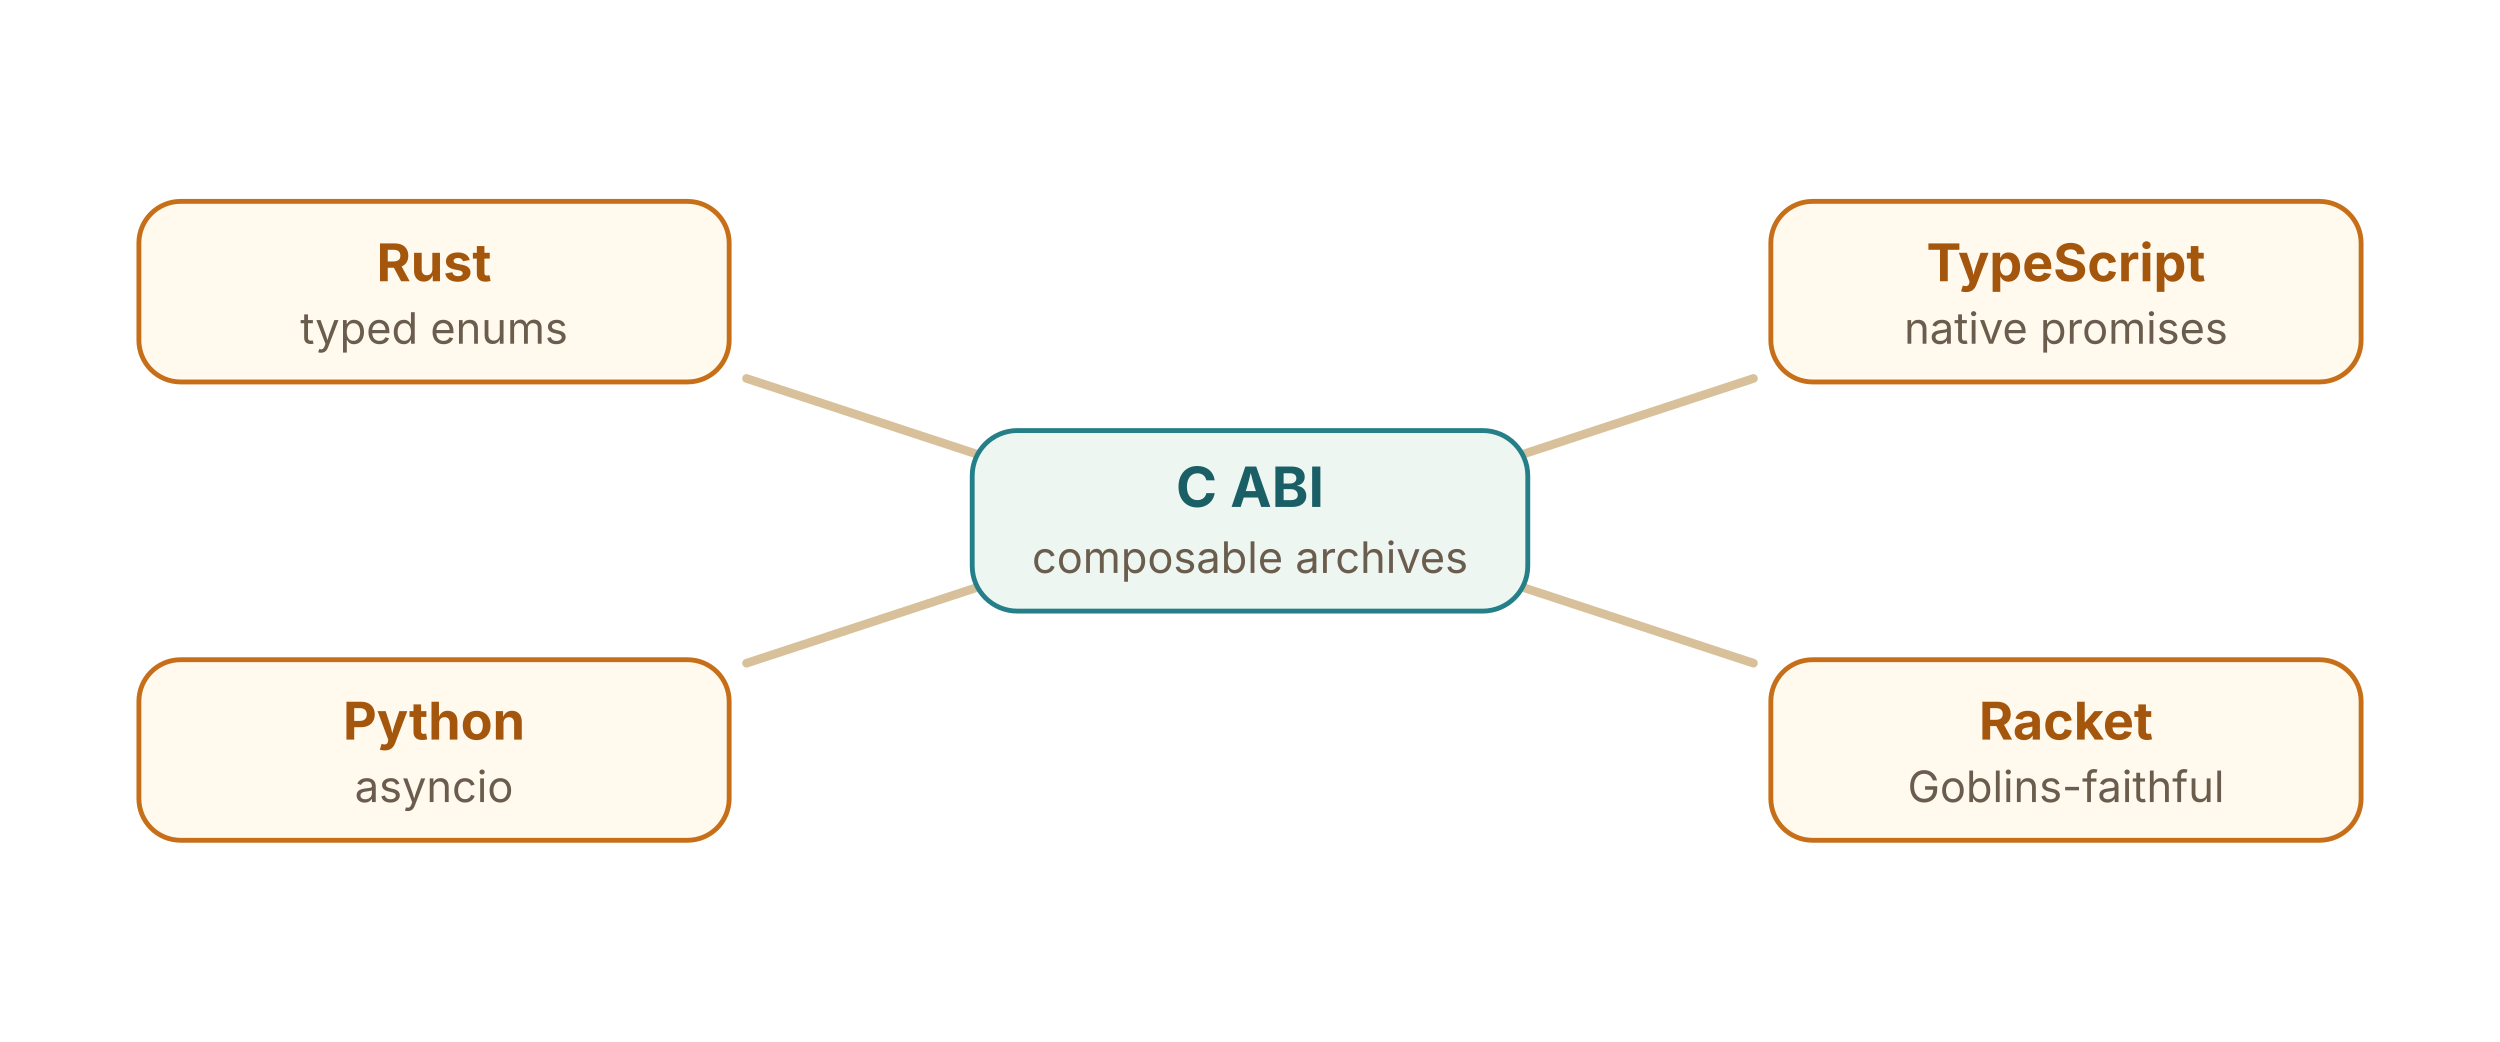
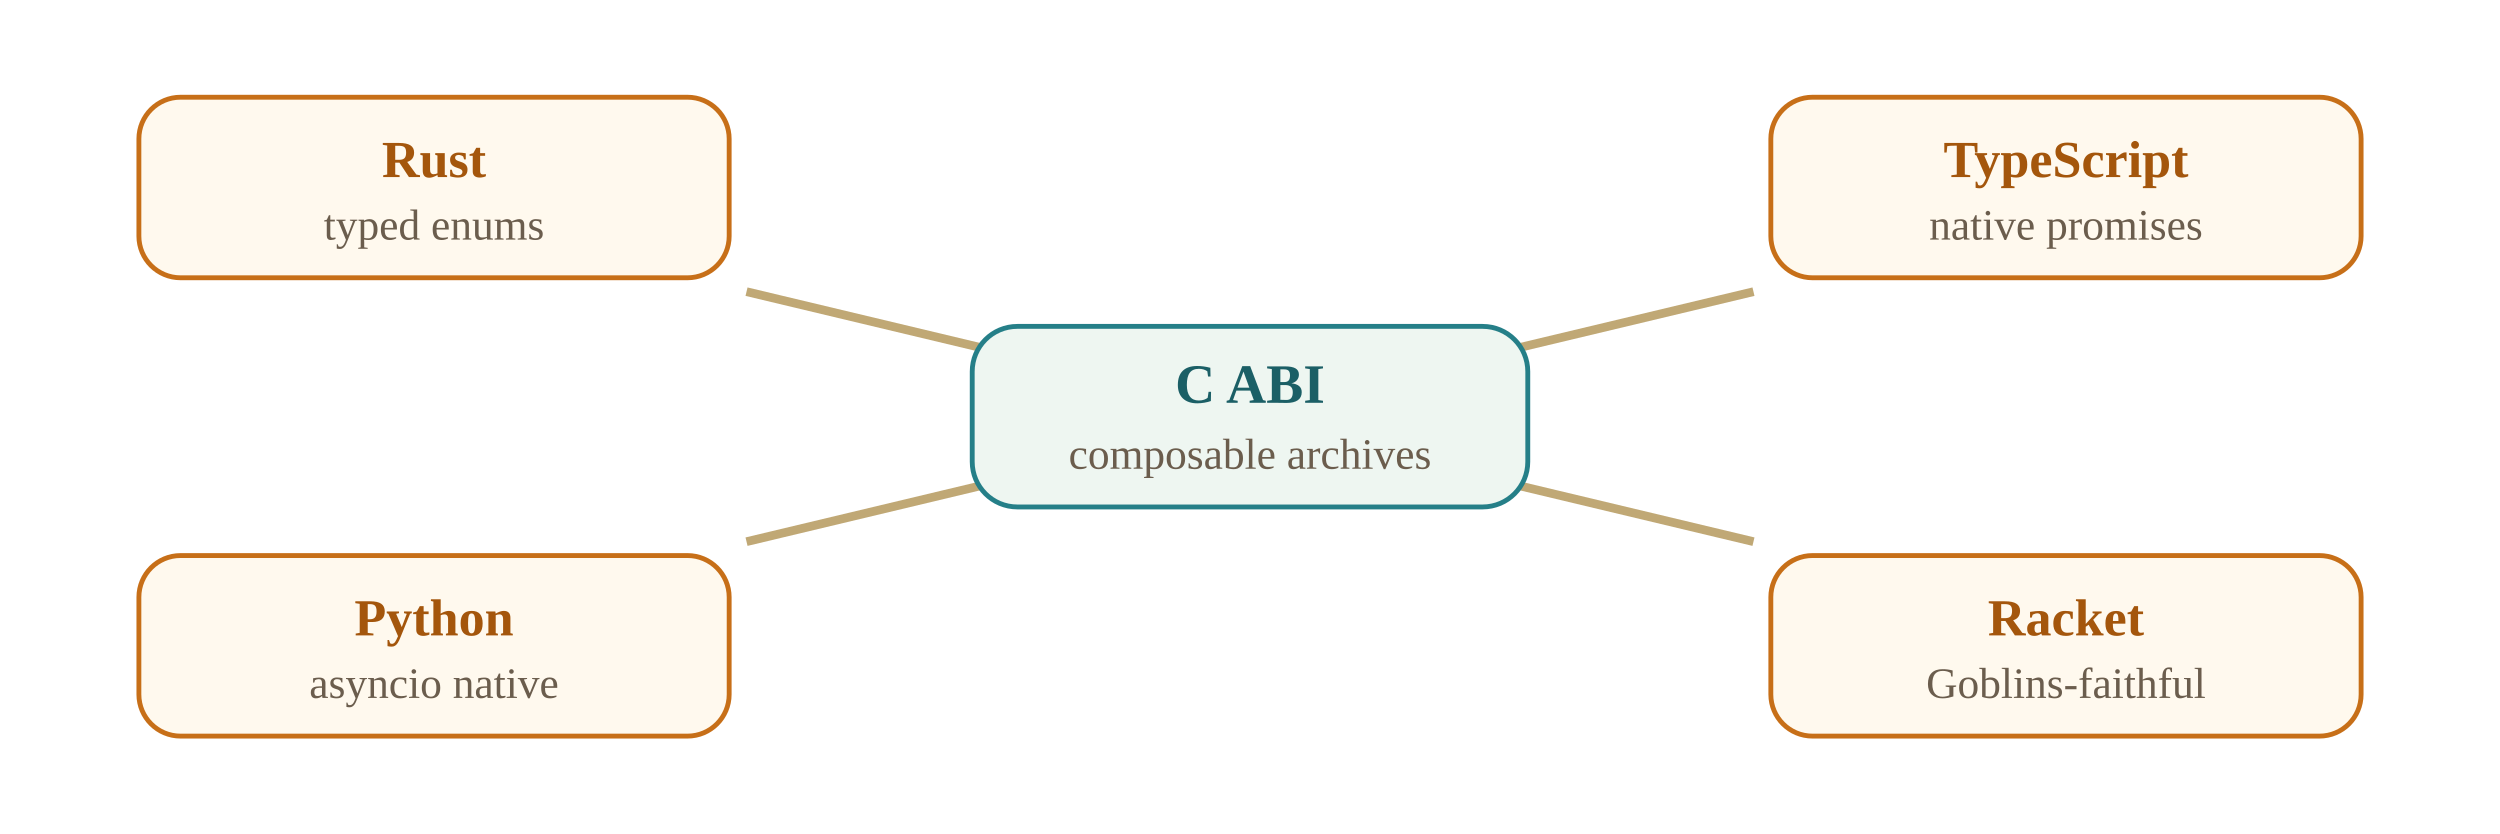
- <svg xmlns="http://www.w3.org/2000/svg" viewBox="0 0 720 300" width="720" height="300" role="img" aria-label="One C ABI surface sits at the center, and the Rust, TypeScript, Python, and Racket bindings each wrap it as a native consumer.">
-   <style>text { font-family: system-ui, -apple-system, "Segoe UI", sans-serif; }
+ <svg xmlns="http://www.w3.org/2000/svg" viewBox="0 0 720 240" width="720" height="240" role="img" aria-label="One C ABI surface sits at the center, and the Rust, TypeScript, Python, and Racket bindings each wrap it as a native consumer.">
+   <style>text { font-family: var(--font-sans, system-ui, -apple-system, "Segoe UI", sans-serif); }
    .name { font-size: 15px; font-weight: 700; }
-     .sub { font-size: 12.5px; fill: #6b5d4d; }
+     .sub { font-size: 12.5px; fill: var(--ink-soft, #6b5d4d); }
    .core { font-size: 16px; font-weight: 700; }</style>
-   <g stroke="#d8c19a" stroke-width="2.5" stroke-linecap="round">
-     <line x1="285" y1="132" x2="215" y2="109" />
-     <line x1="435" y1="132" x2="505" y2="109" />
-     <line x1="285" y1="168" x2="215" y2="191" />
-     <line x1="435" y1="168" x2="505" y2="191" />
+   <g stroke="var(--dia-warm-stroke, #c0a875)" stroke-width="2.5" fill="none">
+     <path d="M215 84 L282 100" />
+     <path d="M505 84 L438 100" />
+     <path d="M215 156 L282 140" />
+     <path d="M505 156 L438 140" />
  </g>
-   <rect x="280" y="124" width="160" height="52" rx="13" fill="#eef6f1" stroke="#257f88" stroke-width="1.4">
+   <rect x="280" y="94" width="160" height="52" rx="13" fill="var(--dia-cool-fill, #eef6f1)" stroke="var(--teal, #257f88)" stroke-width="1.4">
  </rect>
-   <text x="360" y="146" text-anchor="middle" class="core" fill="#1b5f66">C ABI</text>
-   <text x="360" y="165" text-anchor="middle" class="sub">composable archives</text>
-   <rect x="40" y="58" width="170" height="52" rx="12" fill="#fff9ee" stroke="#c76f18" stroke-width="1.4">
+   <text x="360" y="116" text-anchor="middle" class="core" fill="var(--teal-deep, #1b5f66)">C ABI</text>
+   <text x="360" y="135" text-anchor="middle" class="sub">composable archives</text>
+   <rect x="40" y="28" width="170" height="52" rx="12" fill="var(--paper-raised, #fff9ee)" stroke="var(--accent, #c76f18)" stroke-width="1.4">
  </rect>
-   <text x="125" y="81" text-anchor="middle" class="name" fill="#a4560c">Rust</text>
-   <text x="125" y="99" text-anchor="middle" class="sub">typed enums</text>
-   <rect x="510" y="58" width="170" height="52" rx="12" fill="#fff9ee" stroke="#c76f18" stroke-width="1.4">
+   <text x="125" y="51" text-anchor="middle" class="name" fill="var(--accent-deep, #a4560c)">Rust</text>
+   <text x="125" y="69" text-anchor="middle" class="sub">typed enums</text>
+   <rect x="510" y="28" width="170" height="52" rx="12" fill="var(--paper-raised, #fff9ee)" stroke="var(--accent, #c76f18)" stroke-width="1.4">
  </rect>
-   <text x="595" y="81" text-anchor="middle" class="name" fill="#a4560c">TypeScript</text>
-   <text x="595" y="99" text-anchor="middle" class="sub">native promises</text>
-   <rect x="40" y="190" width="170" height="52" rx="12" fill="#fff9ee" stroke="#c76f18" stroke-width="1.4">
+   <text x="595" y="51" text-anchor="middle" class="name" fill="var(--accent-deep, #a4560c)">TypeScript</text>
+   <text x="595" y="69" text-anchor="middle" class="sub">native promises</text>
+   <rect x="40" y="160" width="170" height="52" rx="12" fill="var(--paper-raised, #fff9ee)" stroke="var(--accent, #c76f18)" stroke-width="1.4">
  </rect>
-   <text x="125" y="213" text-anchor="middle" class="name" fill="#a4560c">Python</text>
-   <text x="125" y="231" text-anchor="middle" class="sub">asyncio</text>
-   <rect x="510" y="190" width="170" height="52" rx="12" fill="#fff9ee" stroke="#c76f18" stroke-width="1.4">
+   <text x="125" y="183" text-anchor="middle" class="name" fill="var(--accent-deep, #a4560c)">Python</text>
+   <text x="125" y="201" text-anchor="middle" class="sub">asyncio native</text>
+   <rect x="510" y="160" width="170" height="52" rx="12" fill="var(--paper-raised, #fff9ee)" stroke="var(--accent, #c76f18)" stroke-width="1.4">
  </rect>
-   <text x="595" y="213" text-anchor="middle" class="name" fill="#a4560c">Racket</text>
-   <text x="595" y="231" text-anchor="middle" class="sub">Goblins-faithful</text>
+   <text x="595" y="183" text-anchor="middle" class="name" fill="var(--accent-deep, #a4560c)">Racket</text>
+   <text x="595" y="201" text-anchor="middle" class="sub">Goblins-faithful</text>
</svg>
